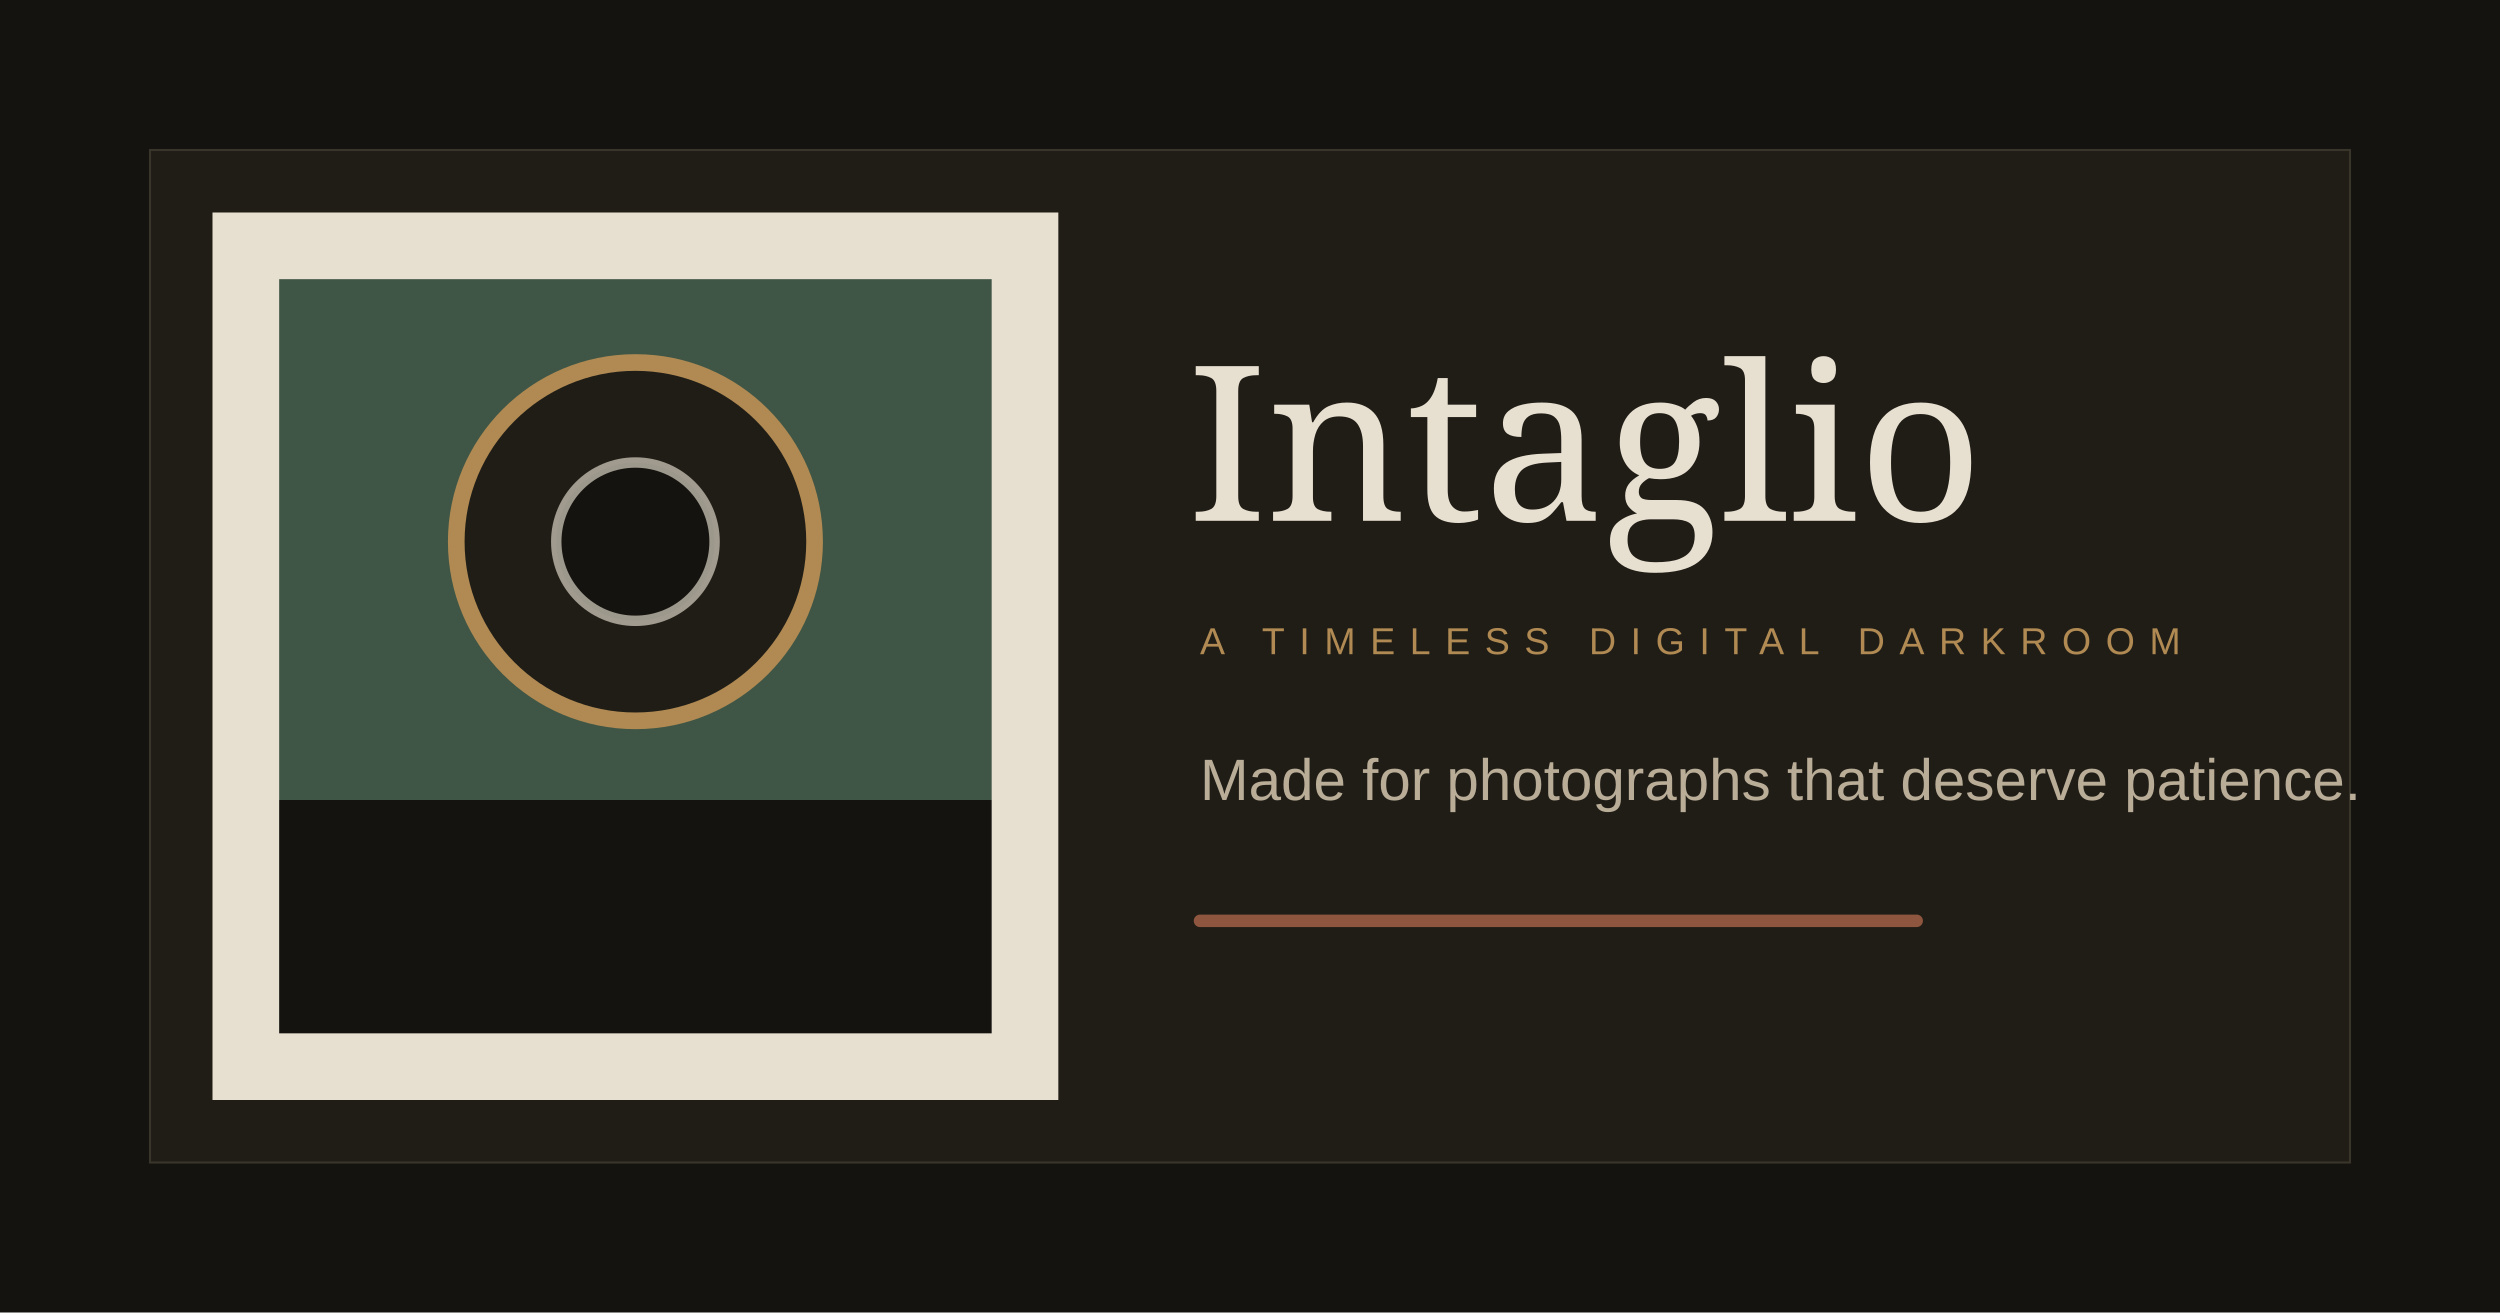
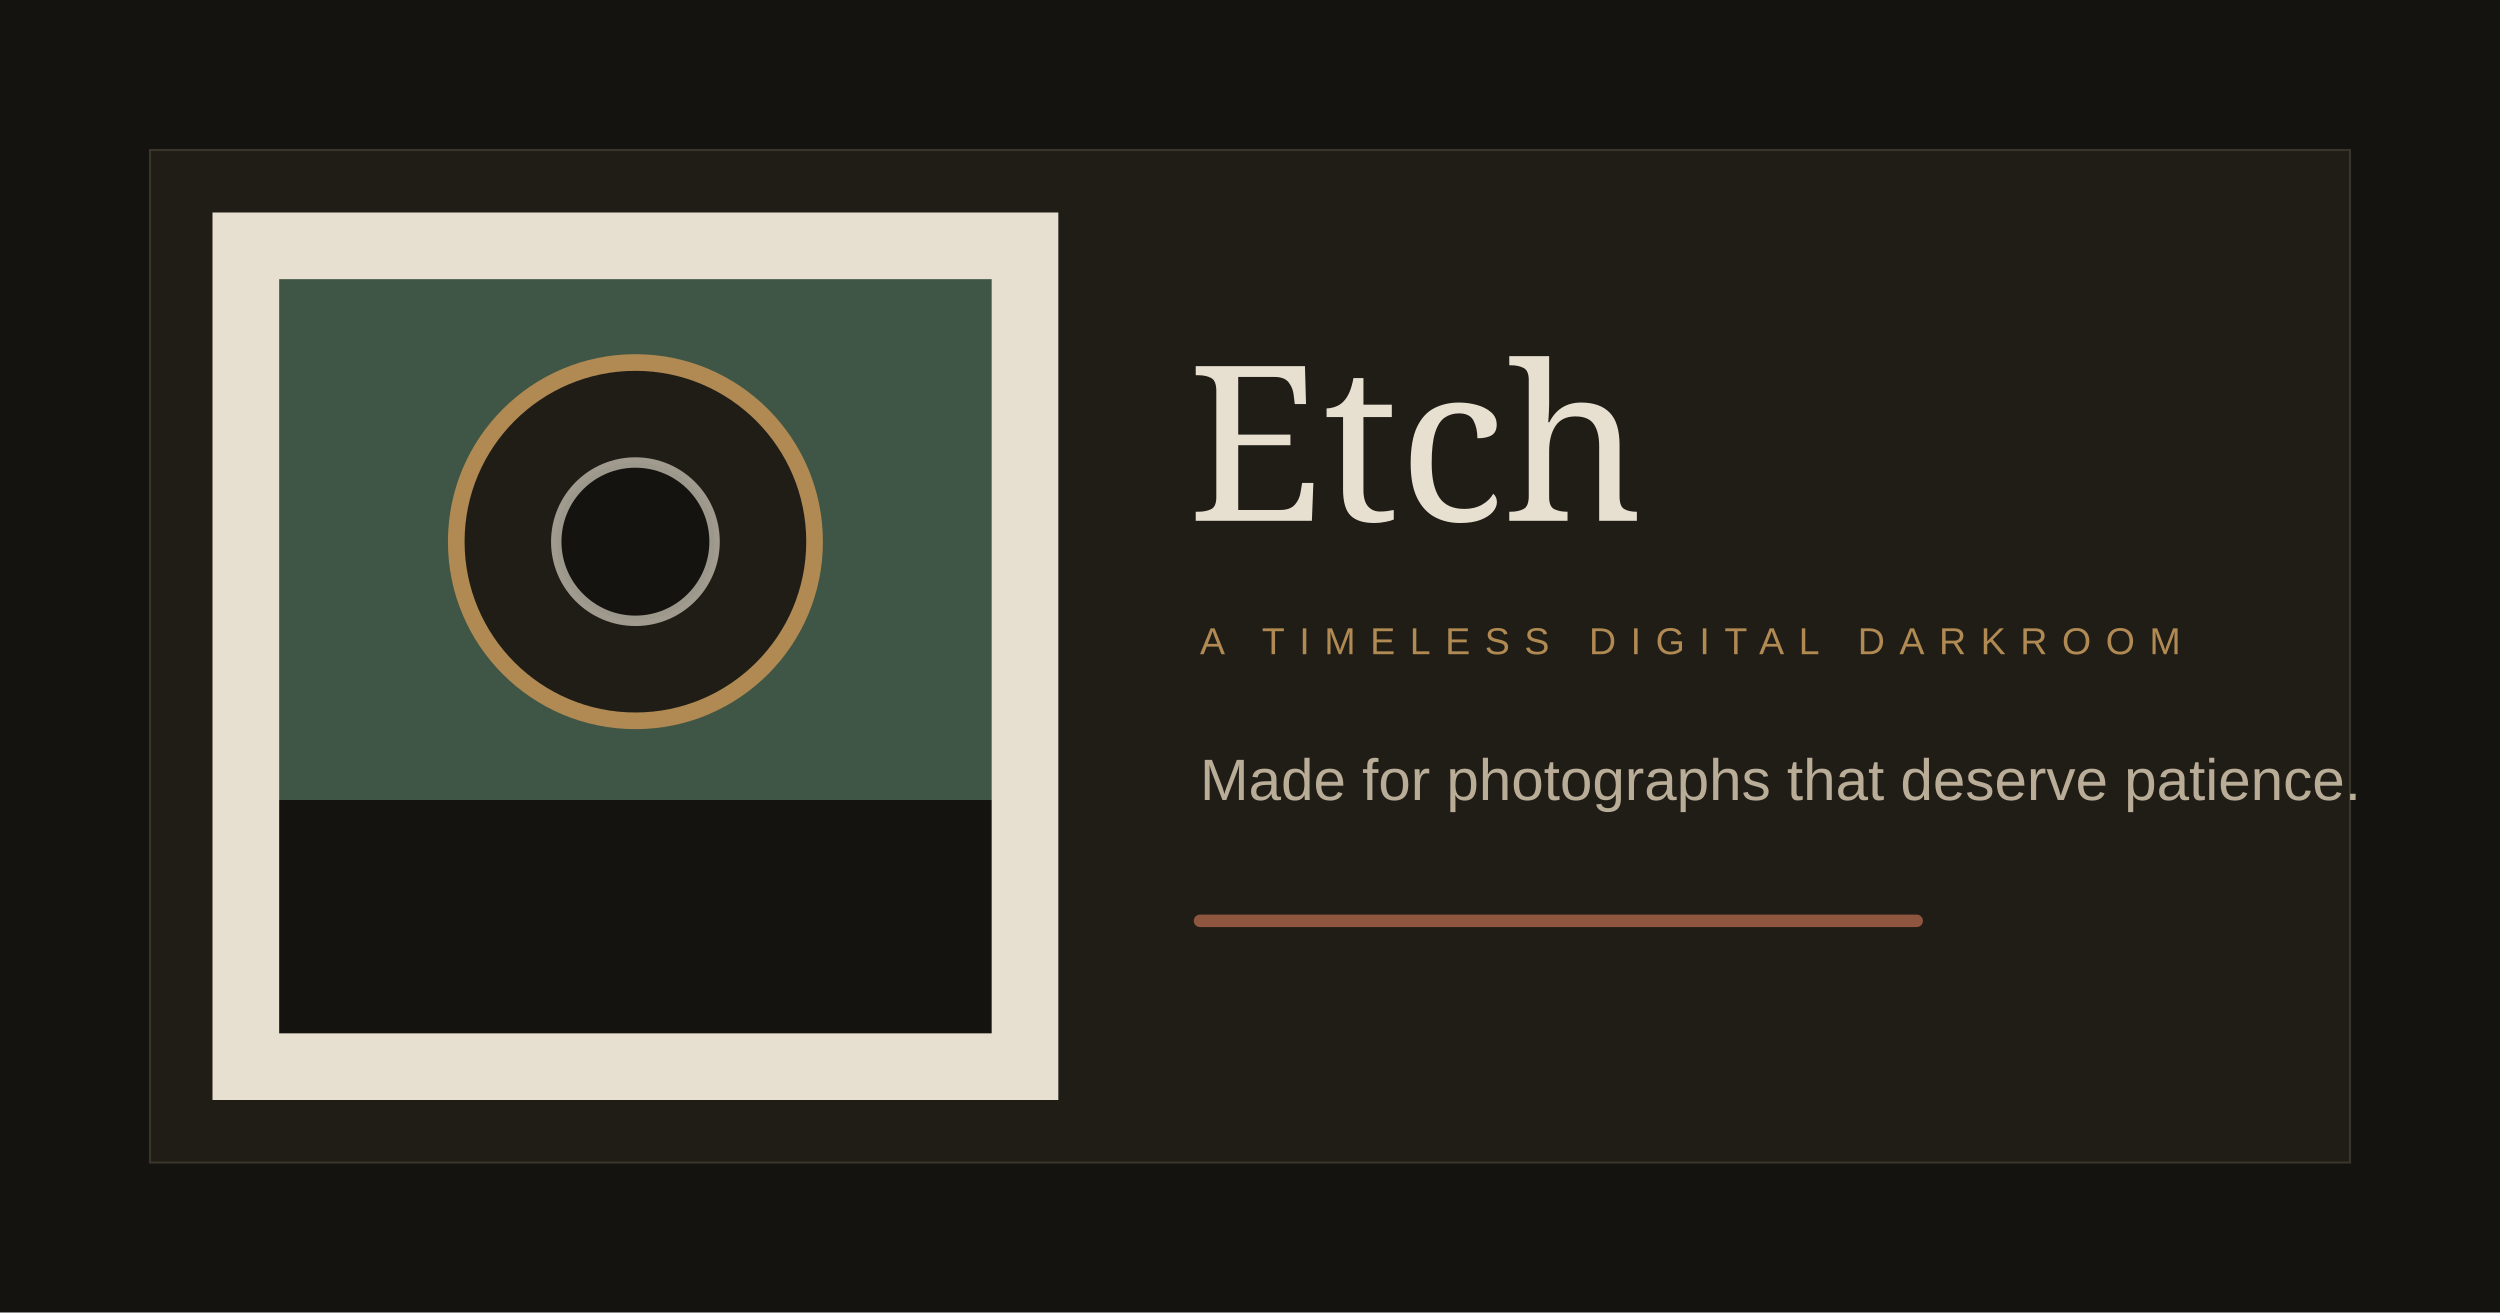
<svg xmlns="http://www.w3.org/2000/svg" width="1200" height="630" viewBox="0 0 1200 630" fill="none">
  <rect width="1200" height="630" fill="#14130F" />
  <rect x="72" y="72" width="1056" height="486" fill="#201D17" stroke="#3A352A" />
  <rect x="102" y="102" width="406" height="426" fill="#E7DFD0" />
  <rect x="134" y="134" width="342" height="250" fill="#3F5545" />
  <rect x="134" y="384" width="342" height="112" fill="#14130F" />
  <circle cx="305" cy="260" r="86" fill="#201D17" stroke="#B08A52" stroke-width="8" />
  <circle cx="305" cy="260" r="38" fill="#14130F" stroke="#E7DFD0" stroke-opacity="0.65" stroke-width="5" />
-   <text x="570" y="250" fill="#E7DFD0" font-family="Georgia, serif" font-size="104" font-weight="400">Intaglio</text>
+   <text x="570" y="250" fill="#E7DFD0" font-family="Georgia, serif" font-size="104" font-weight="400">Etch</text>
  <text x="576" y="314" fill="#B08A52" font-family="Arial, sans-serif" font-size="18" letter-spacing="7">A TIMELESS DIGITAL DARKROOM</text>
  <text x="576" y="384" fill="#B9AD98" font-family="Arial, sans-serif" font-size="28">Made for photographs that deserve patience.</text>
  <path d="M576 442H920" stroke="#8F563F" stroke-width="6" stroke-linecap="round" />
</svg>
